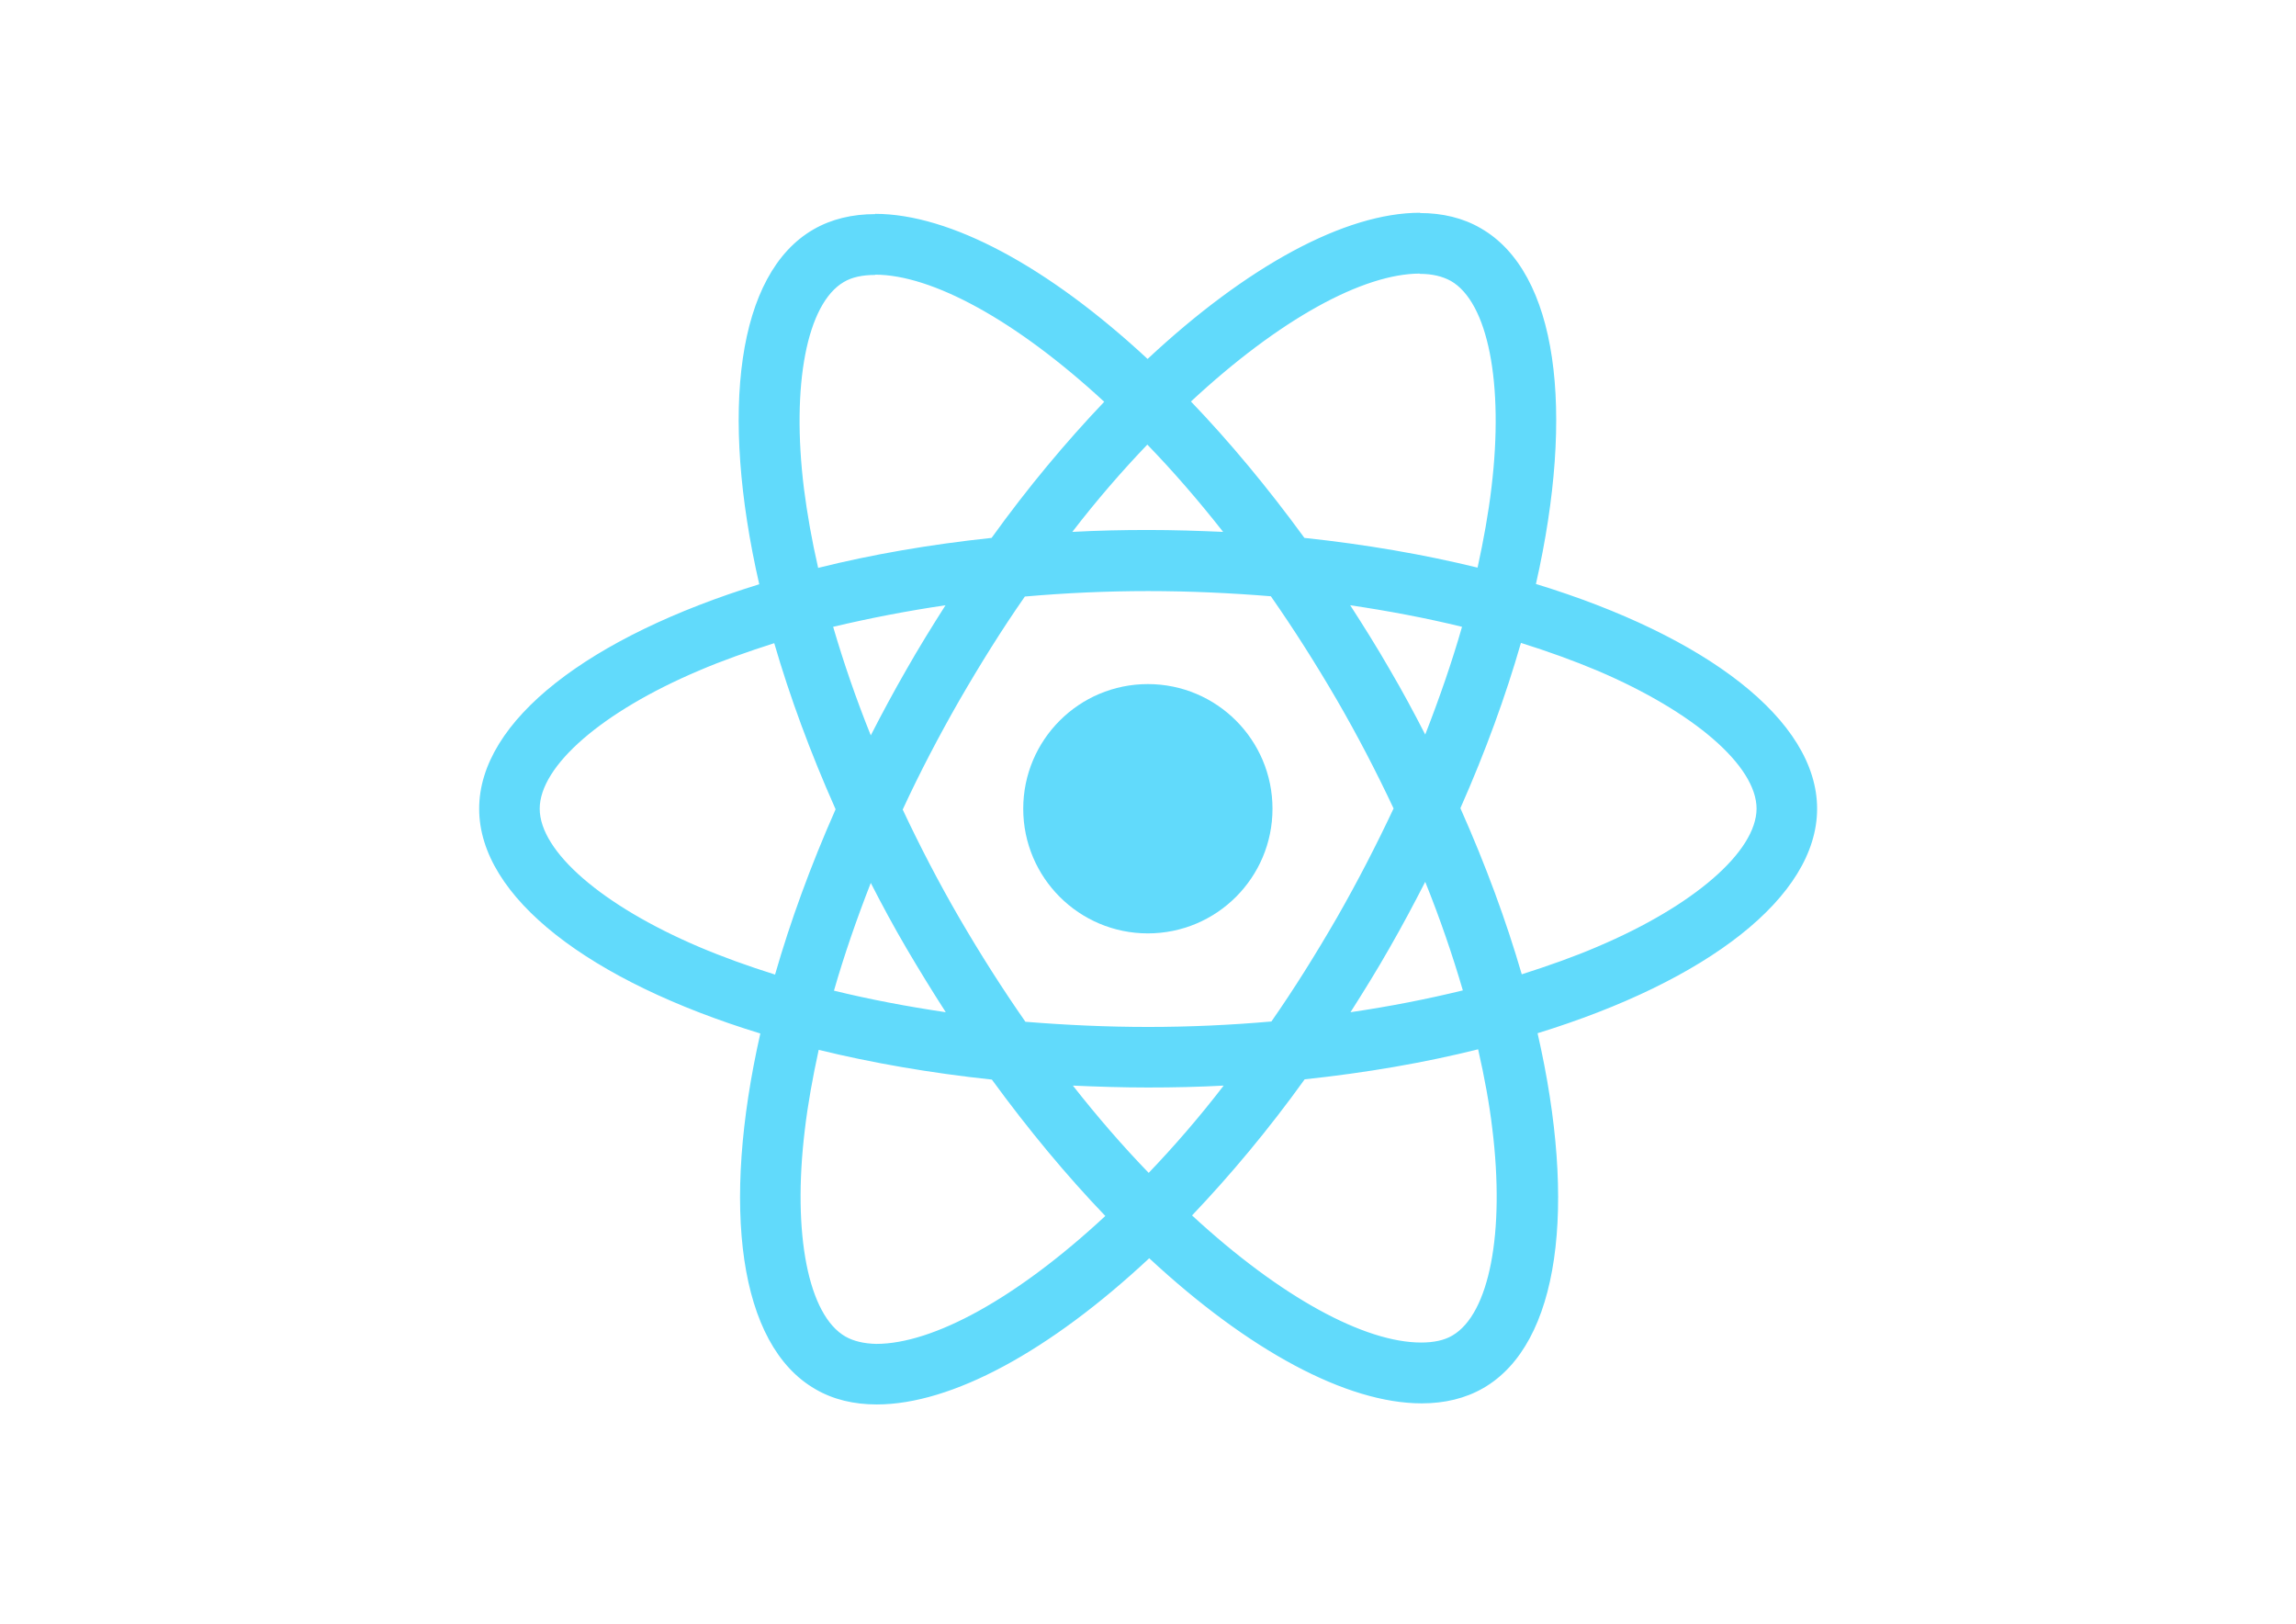
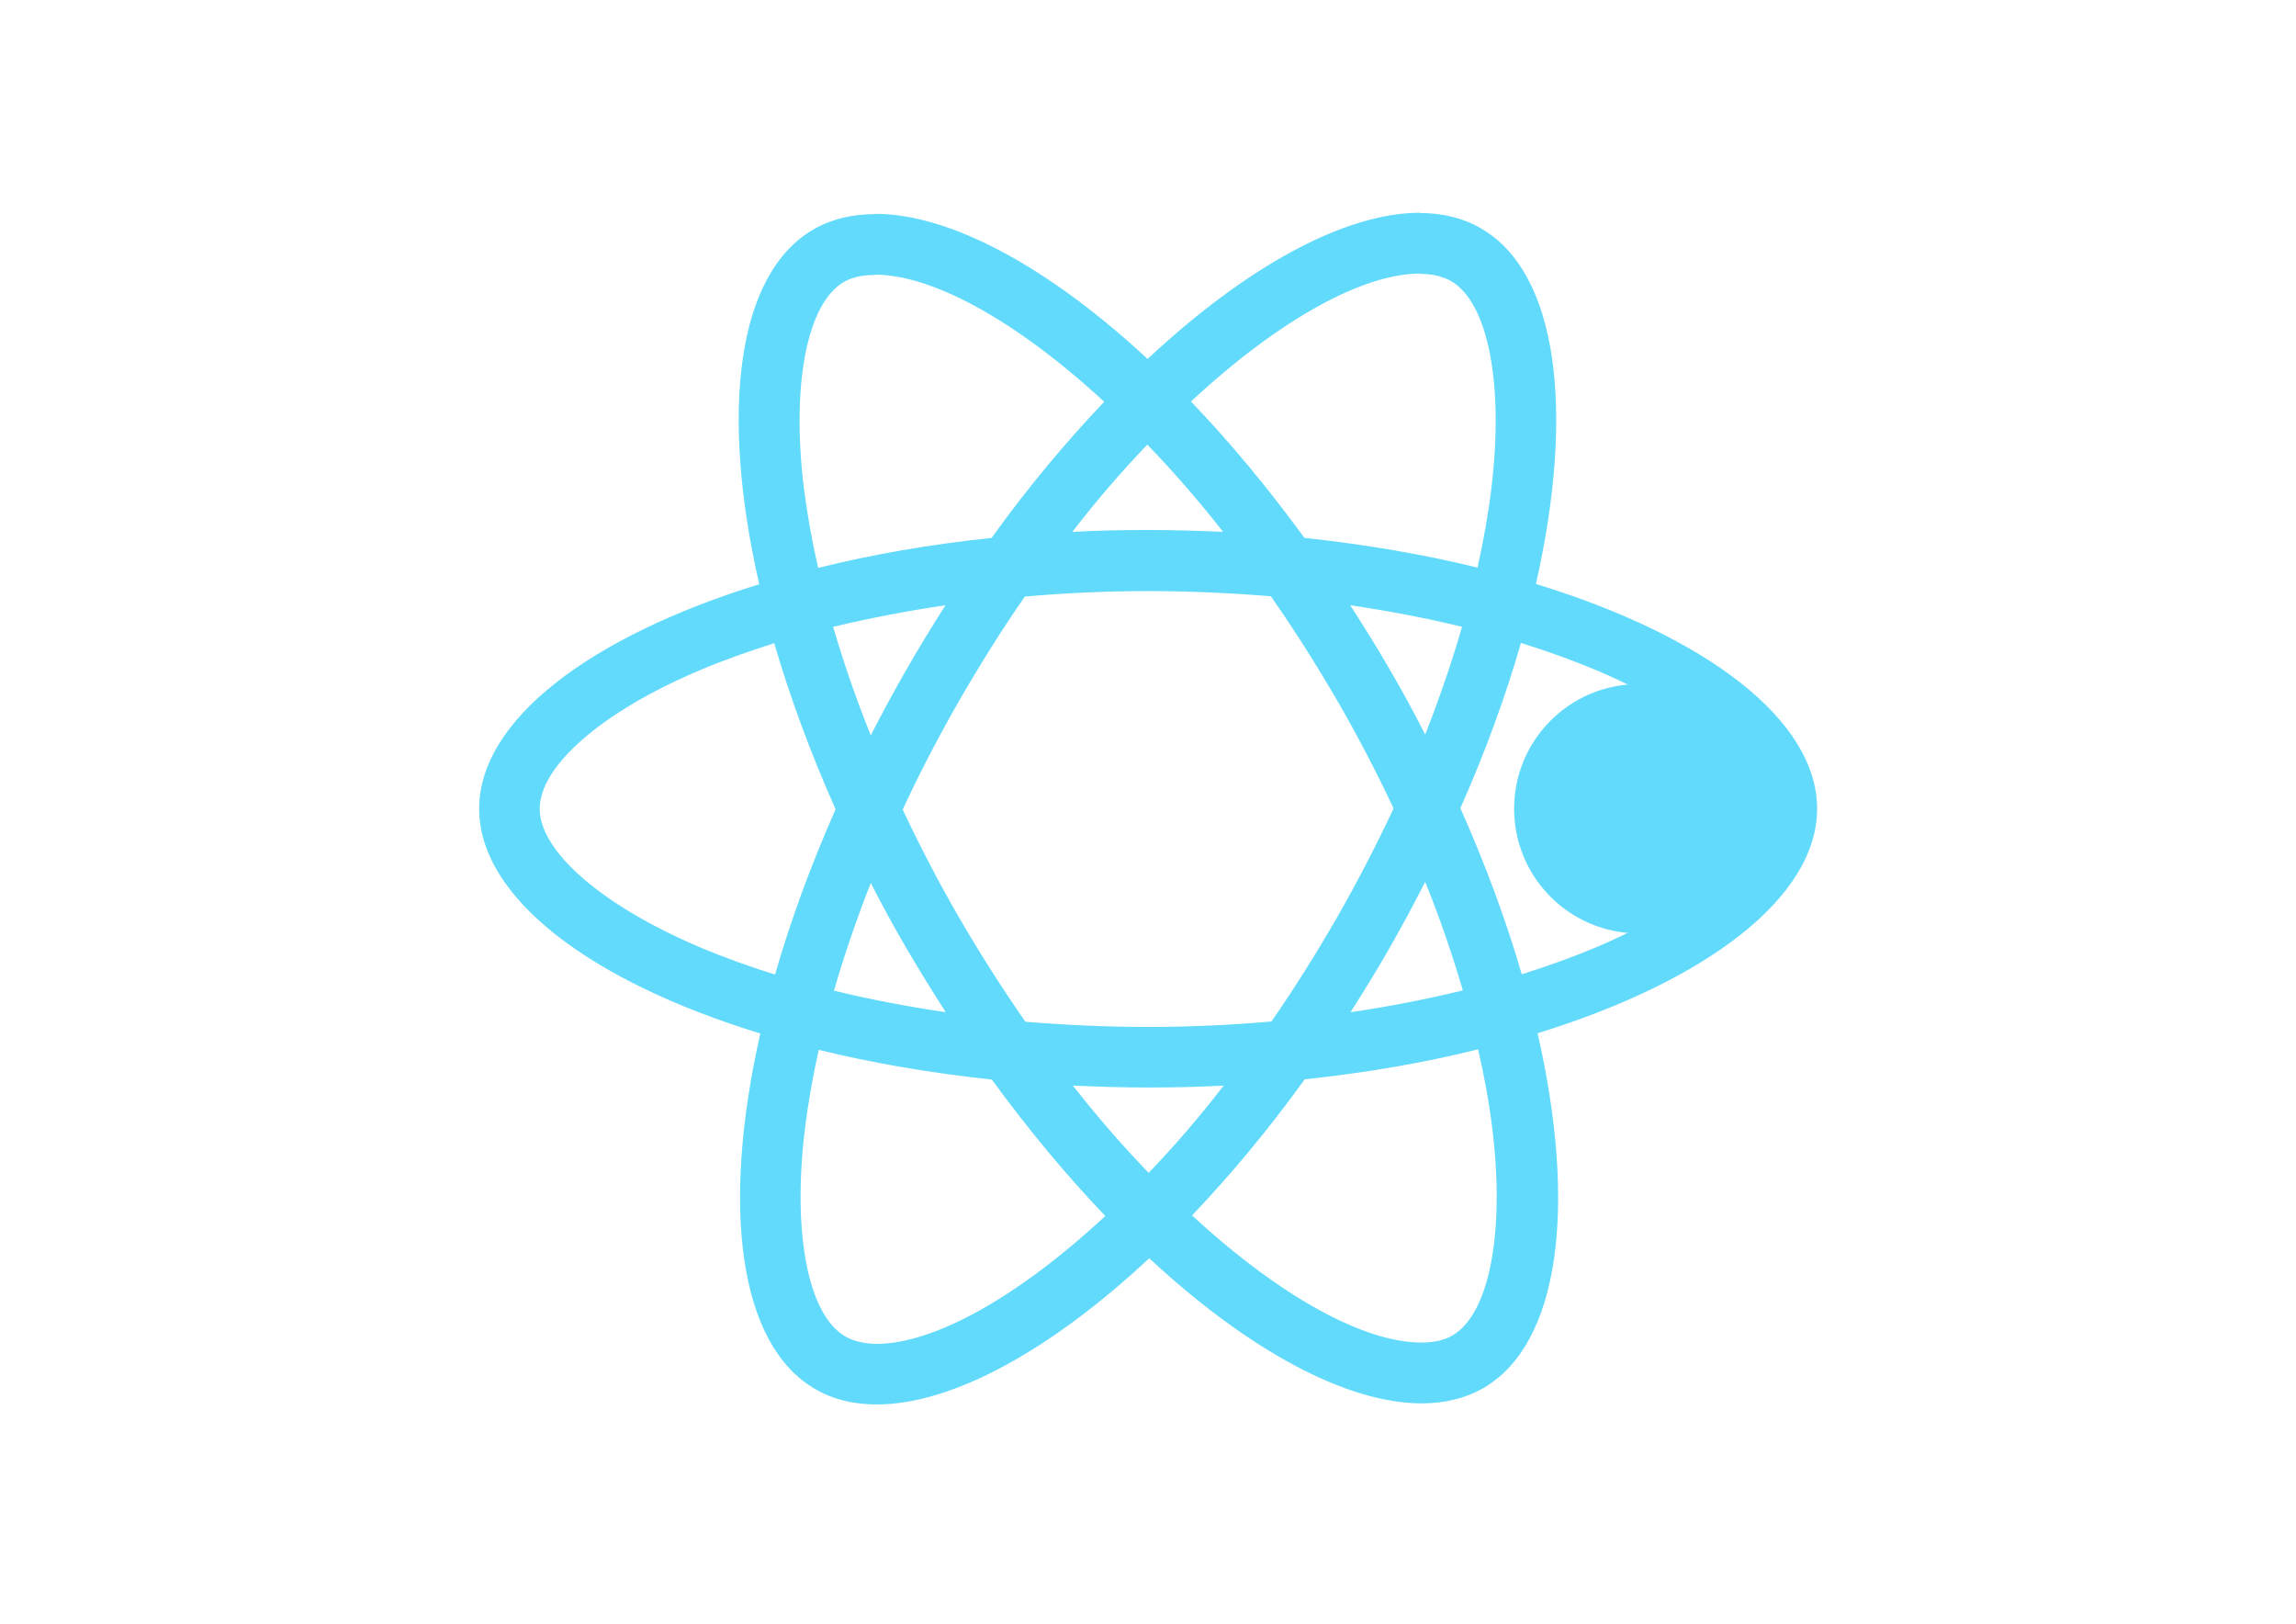
<svg xmlns="http://www.w3.org/2000/svg" viewBox="0 0 841.9 595.3">
  <g fill="#61DAFB">
    <path d="M666.3 296.5c0-32.5-40.7-63.3-103.1-82.4 14.4-63.6 8-114.2-20.2-130.4-6.5-3.8-14.1-5.6-22.4-5.6v22.3c4.6 0 8.3.9 11.4 2.6 13.6 7.8 19.5 37.5 14.9 75.7-1.1 9.4-2.9 19.3-5.1 29.4-19.6-4.8-41-8.5-63.5-10.9-13.5-18.5-27.5-35.3-41.6-50 32.6-30.3 63.2-46.9 84-46.9V78c-27.5 0-63.5 19.6-99.9 53.6-36.4-33.8-72.4-53.2-99.9-53.2v22.3c20.7 0 51.4 16.5 84 46.6-14 14.7-28 31.4-41.3 49.9-22.6 2.4-44 6.1-63.6 11-2.3-10-4-19.7-5.2-29-4.7-38.2 1.1-67.9 14.6-75.8 3-1.8 6.9-2.6 11.5-2.6V78.5c-8.4 0-16 1.8-22.6 5.6-28.1 16.2-34.4 66.7-19.9 130.1-62.2 19.2-102.7 49.9-102.7 82.3 0 32.5 40.7 63.3 103.1 82.4-14.4 63.6-8 114.2 20.2 130.4 6.5 3.8 14.1 5.6 22.5 5.6 27.5 0 63.5-19.6 99.9-53.6 36.4 33.8 72.4 53.2 99.9 53.2 8.4 0 16-1.8 22.6-5.6 28.1-16.2 34.4-66.7 19.9-130.1 62-19.1 102.5-49.9 102.5-82.3zm-130.2-66.7c-3.7 12.9-8.3 26.2-13.5 39.5-4.1-8-8.4-16-13.1-24-4.6-8-9.5-15.8-14.4-23.4 14.2 2.1 27.9 4.7 41 7.9zm-45.8 106.5c-7.8 13.5-15.8 26.3-24.1 38.2-14.9 1.3-30 2-45.2 2-15.1 0-30.2-.7-45-1.9-8.3-11.9-16.4-24.6-24.2-38-7.6-13.1-14.5-26.4-20.8-39.8 6.2-13.4 13.2-26.8 20.7-39.9 7.8-13.5 15.8-26.3 24.1-38.2 14.9-1.3 30-2 45.2-2 15.1 0 30.2.7 45 1.9 8.3 11.9 16.4 24.6 24.2 38 7.6 13.1 14.5 26.4 20.8 39.8-6.3 13.4-13.2 26.8-20.7 39.9zm32.3-13c5.4 13.4 10 26.8 13.8 39.8-13.1 3.2-26.9 5.9-41.2 8 4.9-7.7 9.8-15.6 14.4-23.7 4.6-8 8.9-16.1 13-24.1zM421.2 430c-9.3-9.6-18.6-20.3-27.8-32 9 .4 18.2.7 27.5.7 9.4 0 18.7-.2 27.8-.7-9 11.7-18.3 22.4-27.5 32zm-74.4-58.9c-14.2-2.1-27.9-4.7-41-7.9 3.7-12.9 8.3-26.2 13.5-39.5 4.1 8 8.4 16 13.1 24 4.7 8 9.5 15.8 14.4 23.4zM420.7 163c9.3 9.6 18.6 20.3 27.8 32-9-.4-18.2-.7-27.5-.7-9.4 0-18.7.2-27.8.7 9-11.7 18.3-22.4 27.5-32zm-74 58.9c-4.9 7.7-9.8 15.6-14.4 23.7-4.6 8-8.9 16-13 24-5.4-13.4-10-26.8-13.8-39.8 13.1-3.1 26.9-5.8 41.2-7.9zm-90.5 125.2c-35.4-15.1-58.3-34.9-58.3-50.6 0-15.7 22.9-35.6 58.3-50.6 8.6-3.7 18-7 27.7-10.1 5.7 19.6 13.2 40 22.5 60.9-9.2 20.8-16.6 41.1-22.2 60.6-9.9-3.1-19.3-6.5-28-10.2zM310 490c-13.6-7.8-19.5-37.5-14.9-75.7 1.1-9.4 2.9-19.3 5.1-29.4 19.6 4.8 41 8.5 63.5 10.9 13.5 18.5 27.5 35.3 41.6 50-32.6 30.3-63.2 46.9-84 46.9-4.5-.1-8.3-1-11.3-2.7zm237.2-76.2c4.7 38.2-1.1 67.9-14.6 75.8-3 1.8-6.9 2.6-11.5 2.6-20.7 0-51.4-16.5-84-46.6 14-14.7 28-31.4 41.3-49.9 22.6-2.4 44-6.1 63.6-11 2.3 10.1 4.1 19.8 5.2 29.1zm38.5-66.7c-8.6 3.7-18 7-27.7 10.1-5.7-19.6-13.2-40-22.5-60.9 9.2-20.8 16.6-41.1 22.2-60.6 9.9 3.1 19.3 6.5 28.1 10.2 35.4 15.1 58.3 34.9 58.3 50.6-.1 15.7-23 35.6-58.4 50.6zM320.8 78.4z" />
-     <circle cx="420.9" cy="296.5" r="45.7" />
+     <circle cx="600.9" cy="296.5" r="45.7" />
    <path d="M520.5 78.1z" />
  </g>
</svg>
